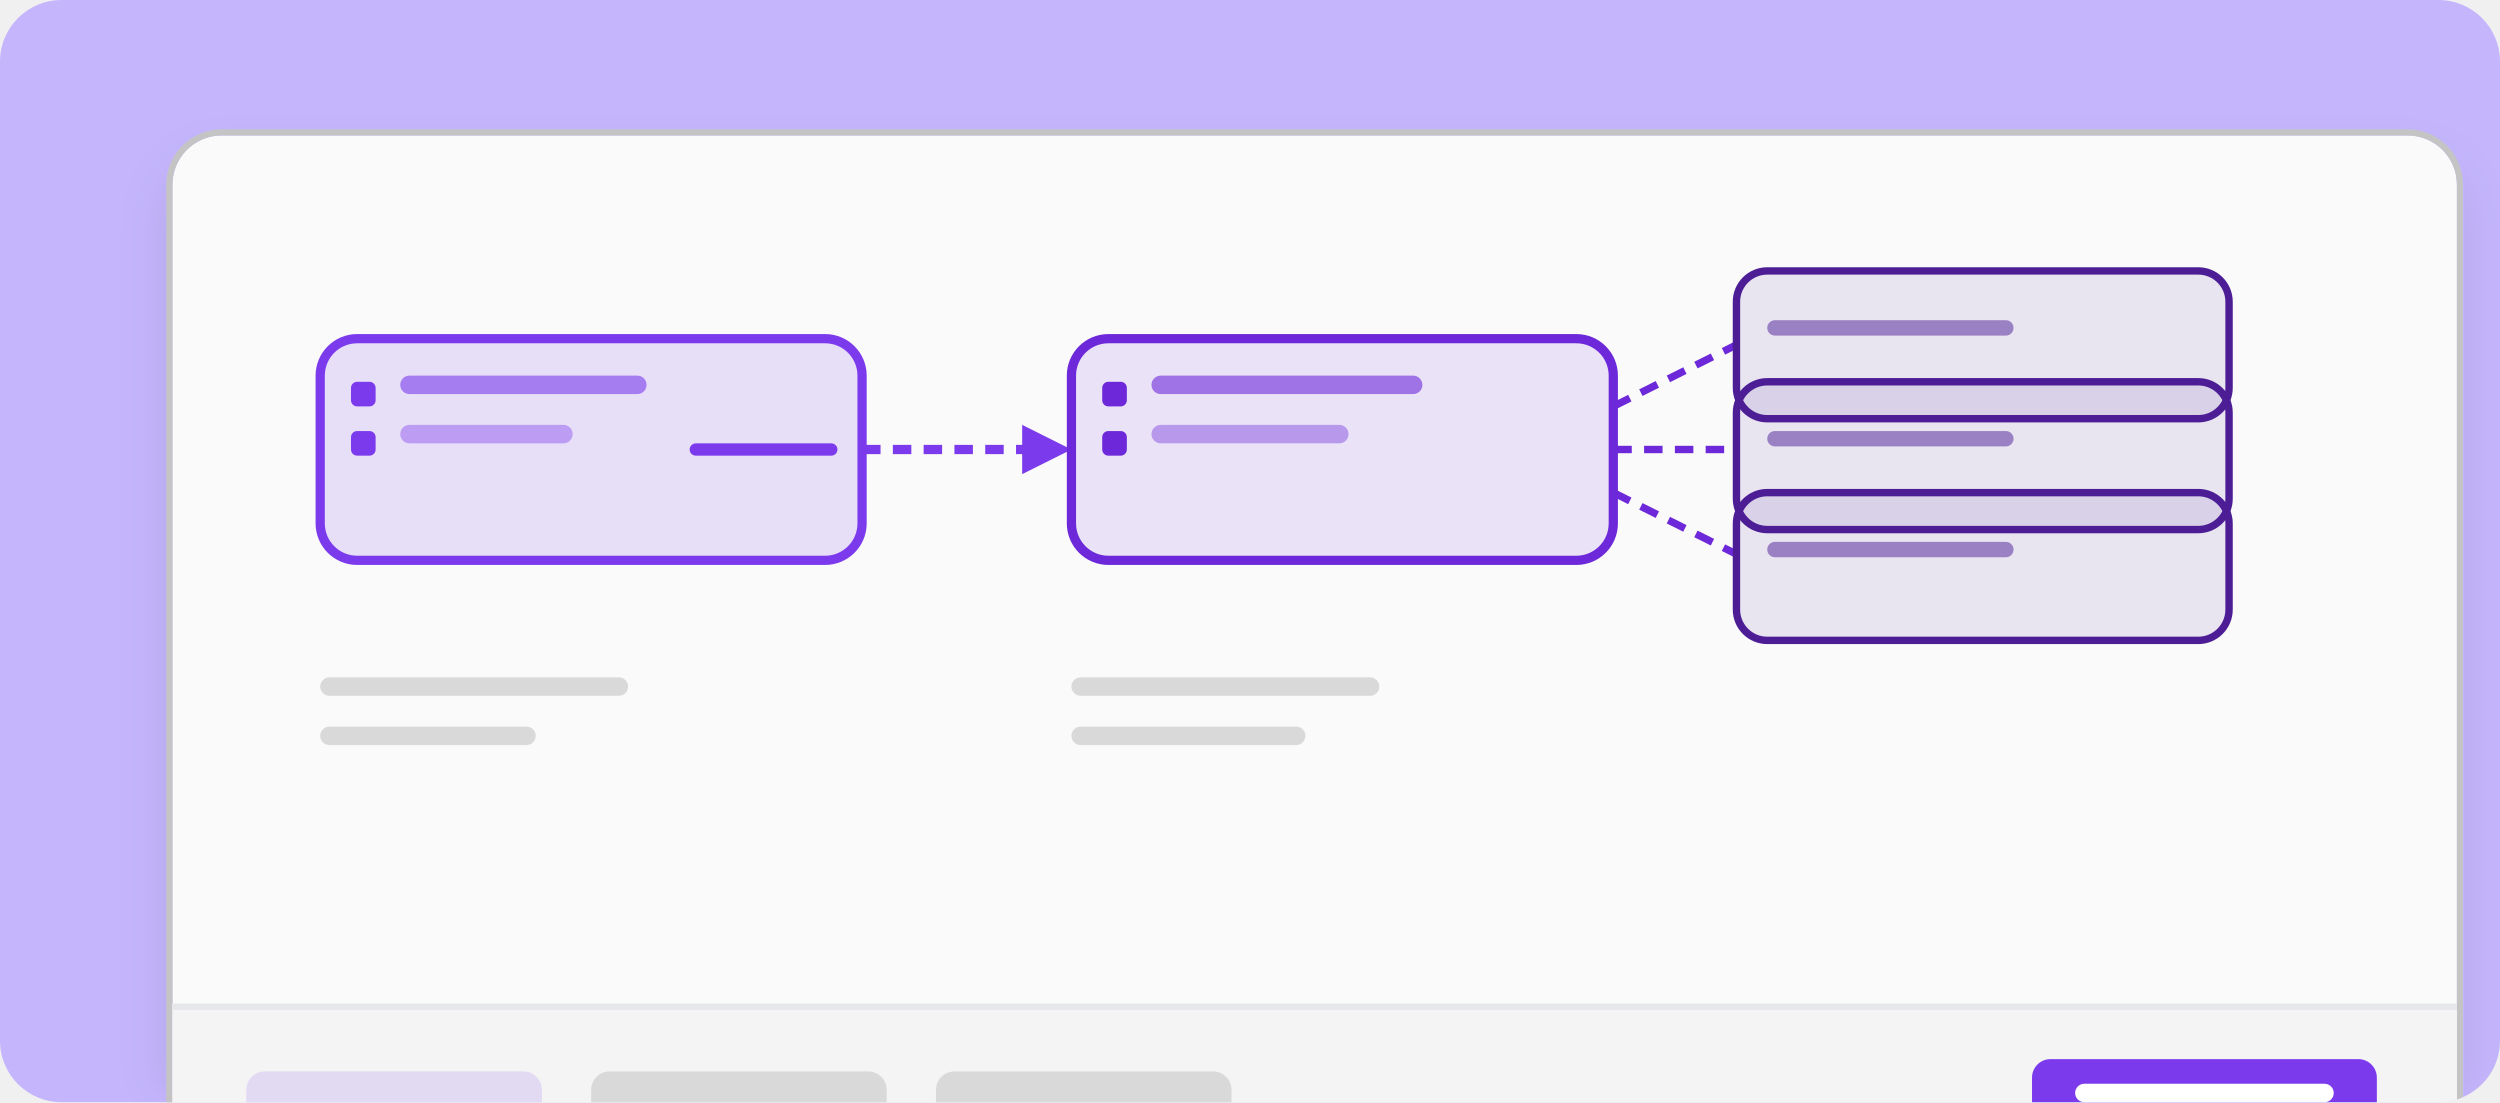
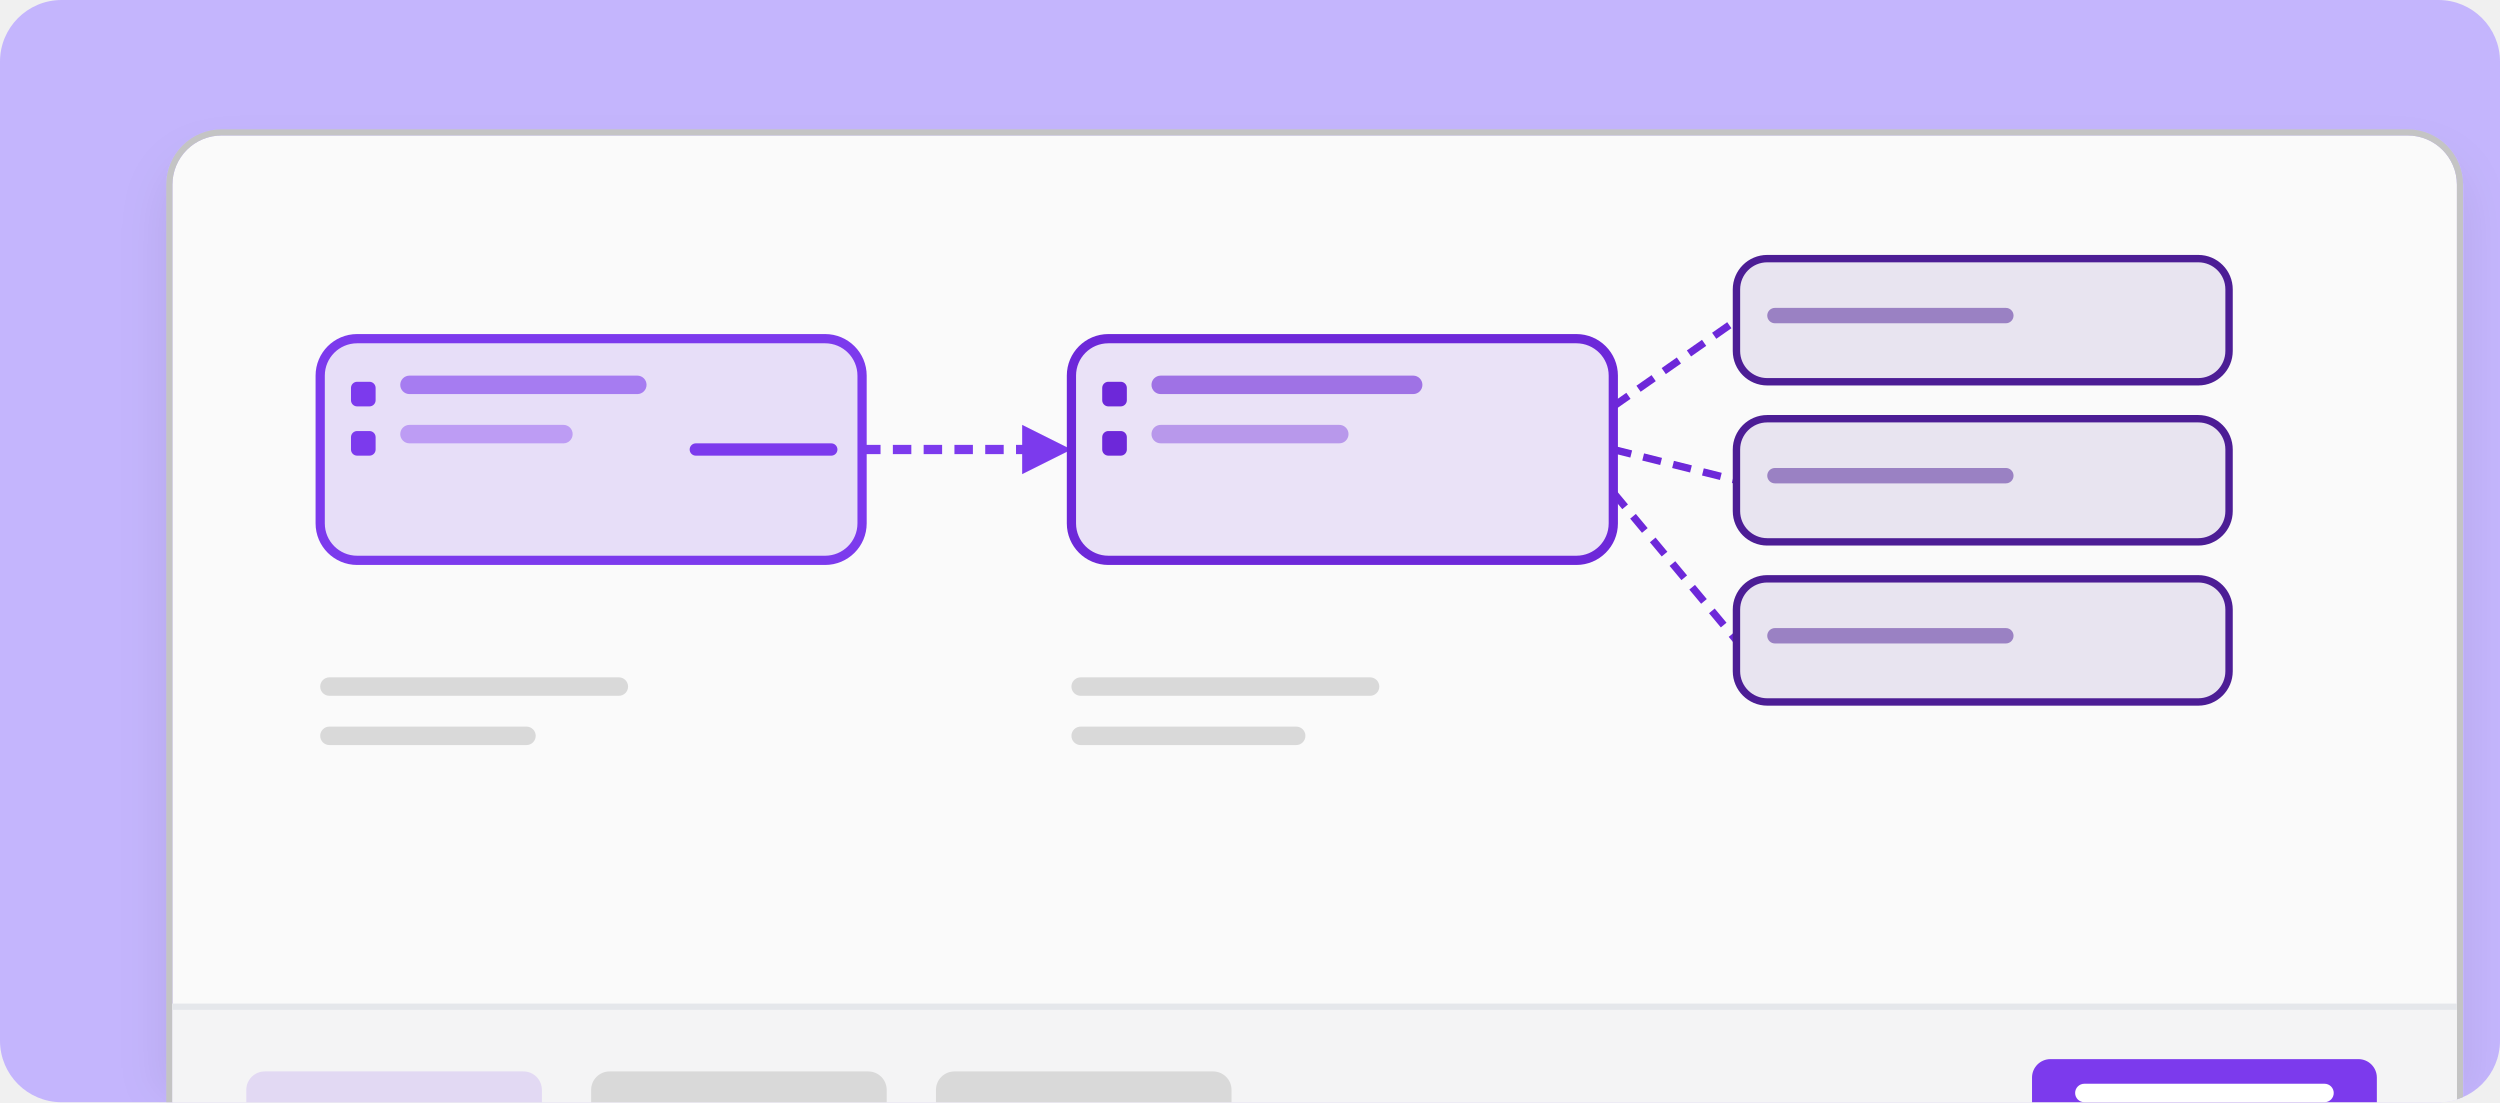
<svg xmlns="http://www.w3.org/2000/svg" width="406" height="179" viewBox="0 0 406 179" fill="none">
  <g clip-path="url(#clip0_wf)">
    <rect width="406" height="179" rx="10" fill="#C4B5FD" />
    <g filter="url(#filter0_wf)">
      <rect x="28" y="22" width="371" height="183" rx="8" fill="#FAFAFA" />
      <rect x="27.5" y="21.5" width="372" height="184" rx="8.5" stroke="#C4C4C4" />
    </g>
    <rect x="52" y="55" width="88" height="36" rx="6" fill="#7C3AED" opacity="0.15" />
    <rect x="52" y="55" width="88" height="36" rx="6" stroke="#7C3AED" stroke-width="1.5" />
    <rect x="57" y="62" width="4" height="4" rx="1" fill="#7C3AED" />
    <rect x="57" y="70" width="4" height="4" rx="1" fill="#7C3AED" />
    <rect x="65" y="61" width="40" height="3" rx="1.5" fill="#7C3AED" opacity="0.6" />
    <rect x="65" y="69" width="28" height="3" rx="1.5" fill="#7C3AED" opacity="0.4" />
    <rect x="112" y="72" width="24" height="2" rx="1" fill="#7C3AED" />
    <path d="M140 73 L168 73" stroke="#7C3AED" stroke-width="1.5" stroke-dasharray="3 2" />
    <polygon points="166,69 174,73 166,77" fill="#7C3AED" />
    <rect x="174" y="55" width="88" height="36" rx="6" fill="#6D28D9" opacity="0.12" />
    <rect x="174" y="55" width="88" height="36" rx="6" stroke="#6D28D9" stroke-width="1.5" />
    <rect x="179" y="62" width="4" height="4" rx="1" fill="#6D28D9" />
    <rect x="179" y="70" width="4" height="4" rx="1" fill="#6D28D9" />
    <rect x="187" y="61" width="44" height="3" rx="1.5" fill="#6D28D9" opacity="0.6" />
    <rect x="187" y="69" width="32" height="3" rx="1.5" fill="#6D28D9" opacity="0.4" />
-     <path d="M262 66 L282 56" stroke="#6D28D9" stroke-width="1.2" stroke-dasharray="3 2" />
-     <path d="M262 73 L282 73" stroke="#6D28D9" stroke-width="1.2" stroke-dasharray="3 2" />
-     <path d="M262 80 L282 90" stroke="#6D28D9" stroke-width="1.2" stroke-dasharray="3 2" />
-     <rect x="282" y="44" width="80" height="24" rx="5" fill="#4C1D95" opacity="0.1" />
-     <rect x="282" y="44" width="80" height="24" rx="5" stroke="#4C1D95" stroke-width="1.2" />
-     <rect x="287" y="52" width="40" height="2.5" rx="1.25" fill="#4C1D95" opacity="0.5" />
-     <rect x="282" y="62" width="80" height="24" rx="5" fill="#4C1D95" opacity="0.1" />
-     <rect x="282" y="62" width="80" height="24" rx="5" stroke="#4C1D95" stroke-width="1.2" />
-     <rect x="287" y="70" width="40" height="2.5" rx="1.25" fill="#4C1D95" opacity="0.5" />
-     <rect x="282" y="80" width="80" height="24" rx="5" fill="#4C1D95" opacity="0.1" />
-     <rect x="282" y="80" width="80" height="24" rx="5" stroke="#4C1D95" stroke-width="1.2" />
-     <rect x="287" y="88" width="40" height="2.5" rx="1.25" fill="#4C1D95" opacity="0.5" />
+     <path d="M262 66 L282 52" stroke="#6D28D9" stroke-width="1.2" stroke-dasharray="3 2" />
+     <path d="M262 73 L282 78" stroke="#6D28D9" stroke-width="1.2" stroke-dasharray="3 2" />
+     <path d="M262 80 L282 104" stroke="#6D28D9" stroke-width="1.2" stroke-dasharray="3 2" />
+     <rect x="282" y="42" width="80" height="20" rx="5" fill="#4C1D95" opacity="0.1" />
+     <rect x="282" y="42" width="80" height="20" rx="5" stroke="#4C1D95" stroke-width="1.2" />
+     <rect x="287" y="50" width="40" height="2.5" rx="1.25" fill="#4C1D95" opacity="0.5" />
+     <rect x="282" y="68" width="80" height="20" rx="5" fill="#4C1D95" opacity="0.1" />
+     <rect x="282" y="68" width="80" height="20" rx="5" stroke="#4C1D95" stroke-width="1.2" />
+     <rect x="287" y="76" width="40" height="2.5" rx="1.25" fill="#4C1D95" opacity="0.5" />
+     <rect x="282" y="94" width="80" height="20" rx="5" fill="#4C1D95" opacity="0.1" />
+     <rect x="282" y="94" width="80" height="20" rx="5" stroke="#4C1D95" stroke-width="1.2" />
+     <rect x="287" y="102" width="40" height="2.5" rx="1.25" fill="#4C1D95" opacity="0.5" />
    <rect x="52" y="110" width="50" height="3" rx="1.5" fill="#D9D9D9" />
    <rect x="52" y="118" width="35" height="3" rx="1.5" fill="#D9D9D9" />
    <rect x="174" y="110" width="50" height="3" rx="1.5" fill="#D9D9D9" />
    <rect x="174" y="118" width="38" height="3" rx="1.5" fill="#D9D9D9" />
    <rect x="28" y="163" width="371" height="42" rx="0" fill="#F4F4F5" />
    <rect x="28" y="163" width="371" height="1" fill="#E5E7EB" />
    <rect x="40" y="174" width="48" height="8" rx="3" fill="#7C3AED" opacity="0.15" />
    <rect x="96" y="174" width="48" height="8" rx="3" fill="#D9D9D9" />
    <rect x="152" y="174" width="48" height="8" rx="3" fill="#D9D9D9" />
    <rect x="330" y="172" width="56" height="12" rx="3" fill="#7C3AED" />
    <rect x="337" y="176" width="42" height="3" rx="1.5" fill="white" />
  </g>
  <defs>
    <filter id="filter0_wf" x="19" y="18" width="389" height="201" filterUnits="userSpaceOnUse" color-interpolation-filters="sRGB">
      <feFlood flood-opacity="0" result="BackgroundImageFix" />
      <feColorMatrix in="SourceAlpha" type="matrix" values="0 0 0 0 0 0 0 0 0 0 0 0 0 0 0 0 0 0 127 0" result="hardAlpha" />
      <feOffset dy="5" />
      <feGaussianBlur stdDeviation="4" />
      <feComposite in2="hardAlpha" operator="out" />
      <feColorMatrix type="matrix" values="0 0 0 0 0 0 0 0 0 0 0 0 0 0 0 0 0 0 0.08 0" />
      <feBlend mode="normal" in2="BackgroundImageFix" result="effect1_dropShadow_wf" />
      <feBlend mode="normal" in="SourceGraphic" in2="effect1_dropShadow_wf" result="shape" />
    </filter>
    <clipPath id="clip0_wf">
      <rect width="406" height="179" rx="10" fill="white" />
    </clipPath>
  </defs>
</svg>
